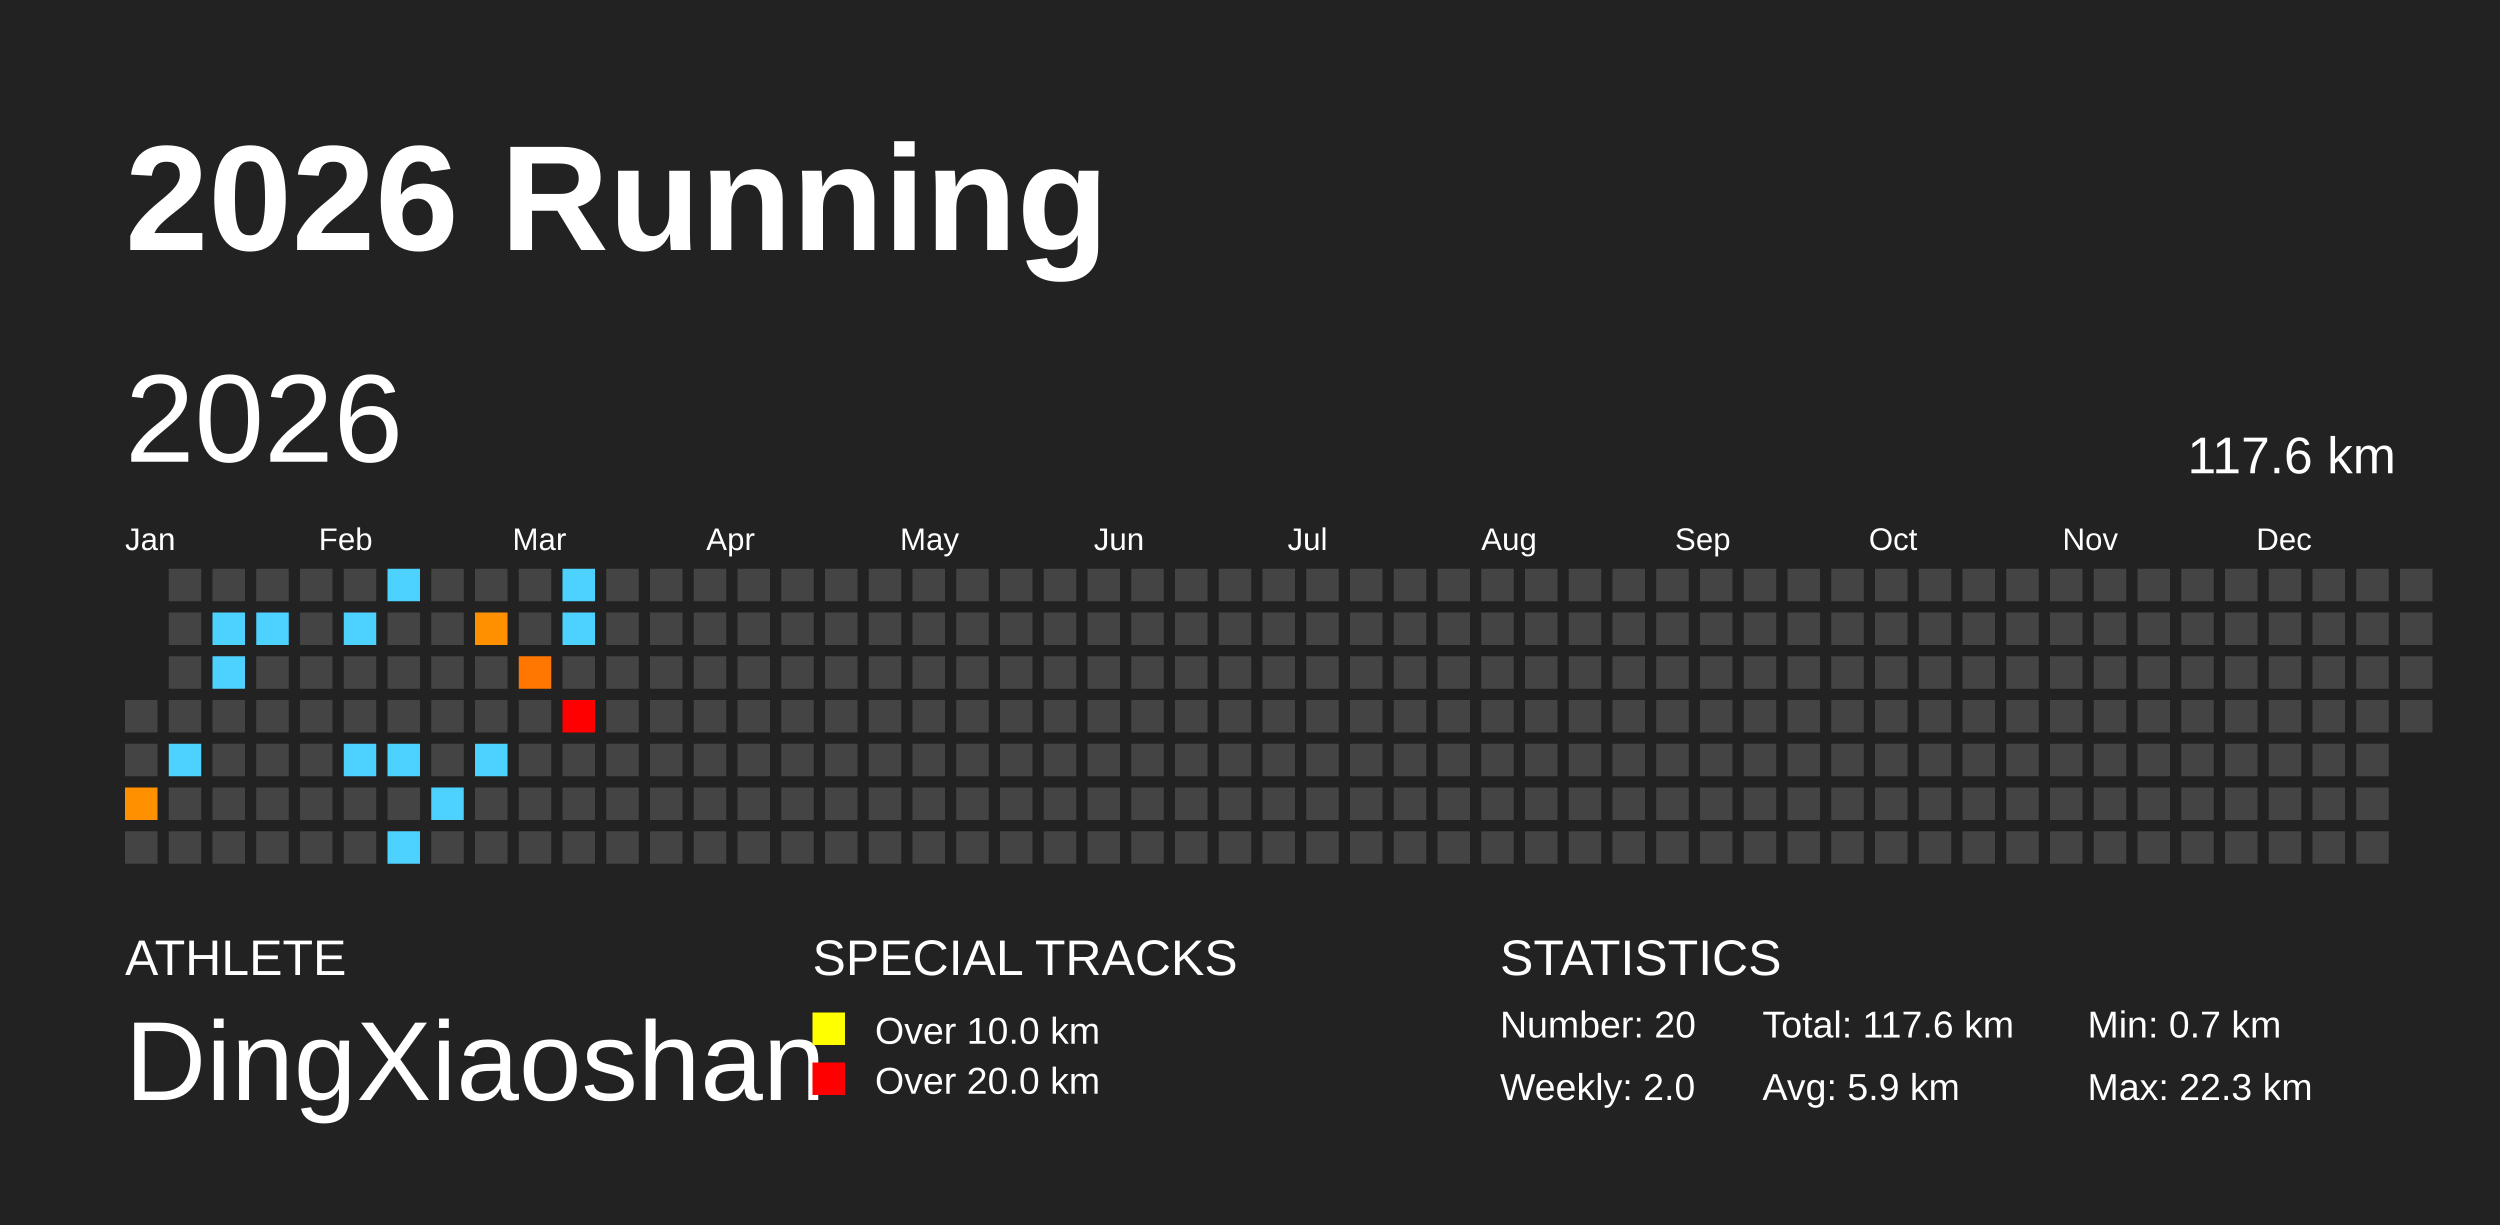
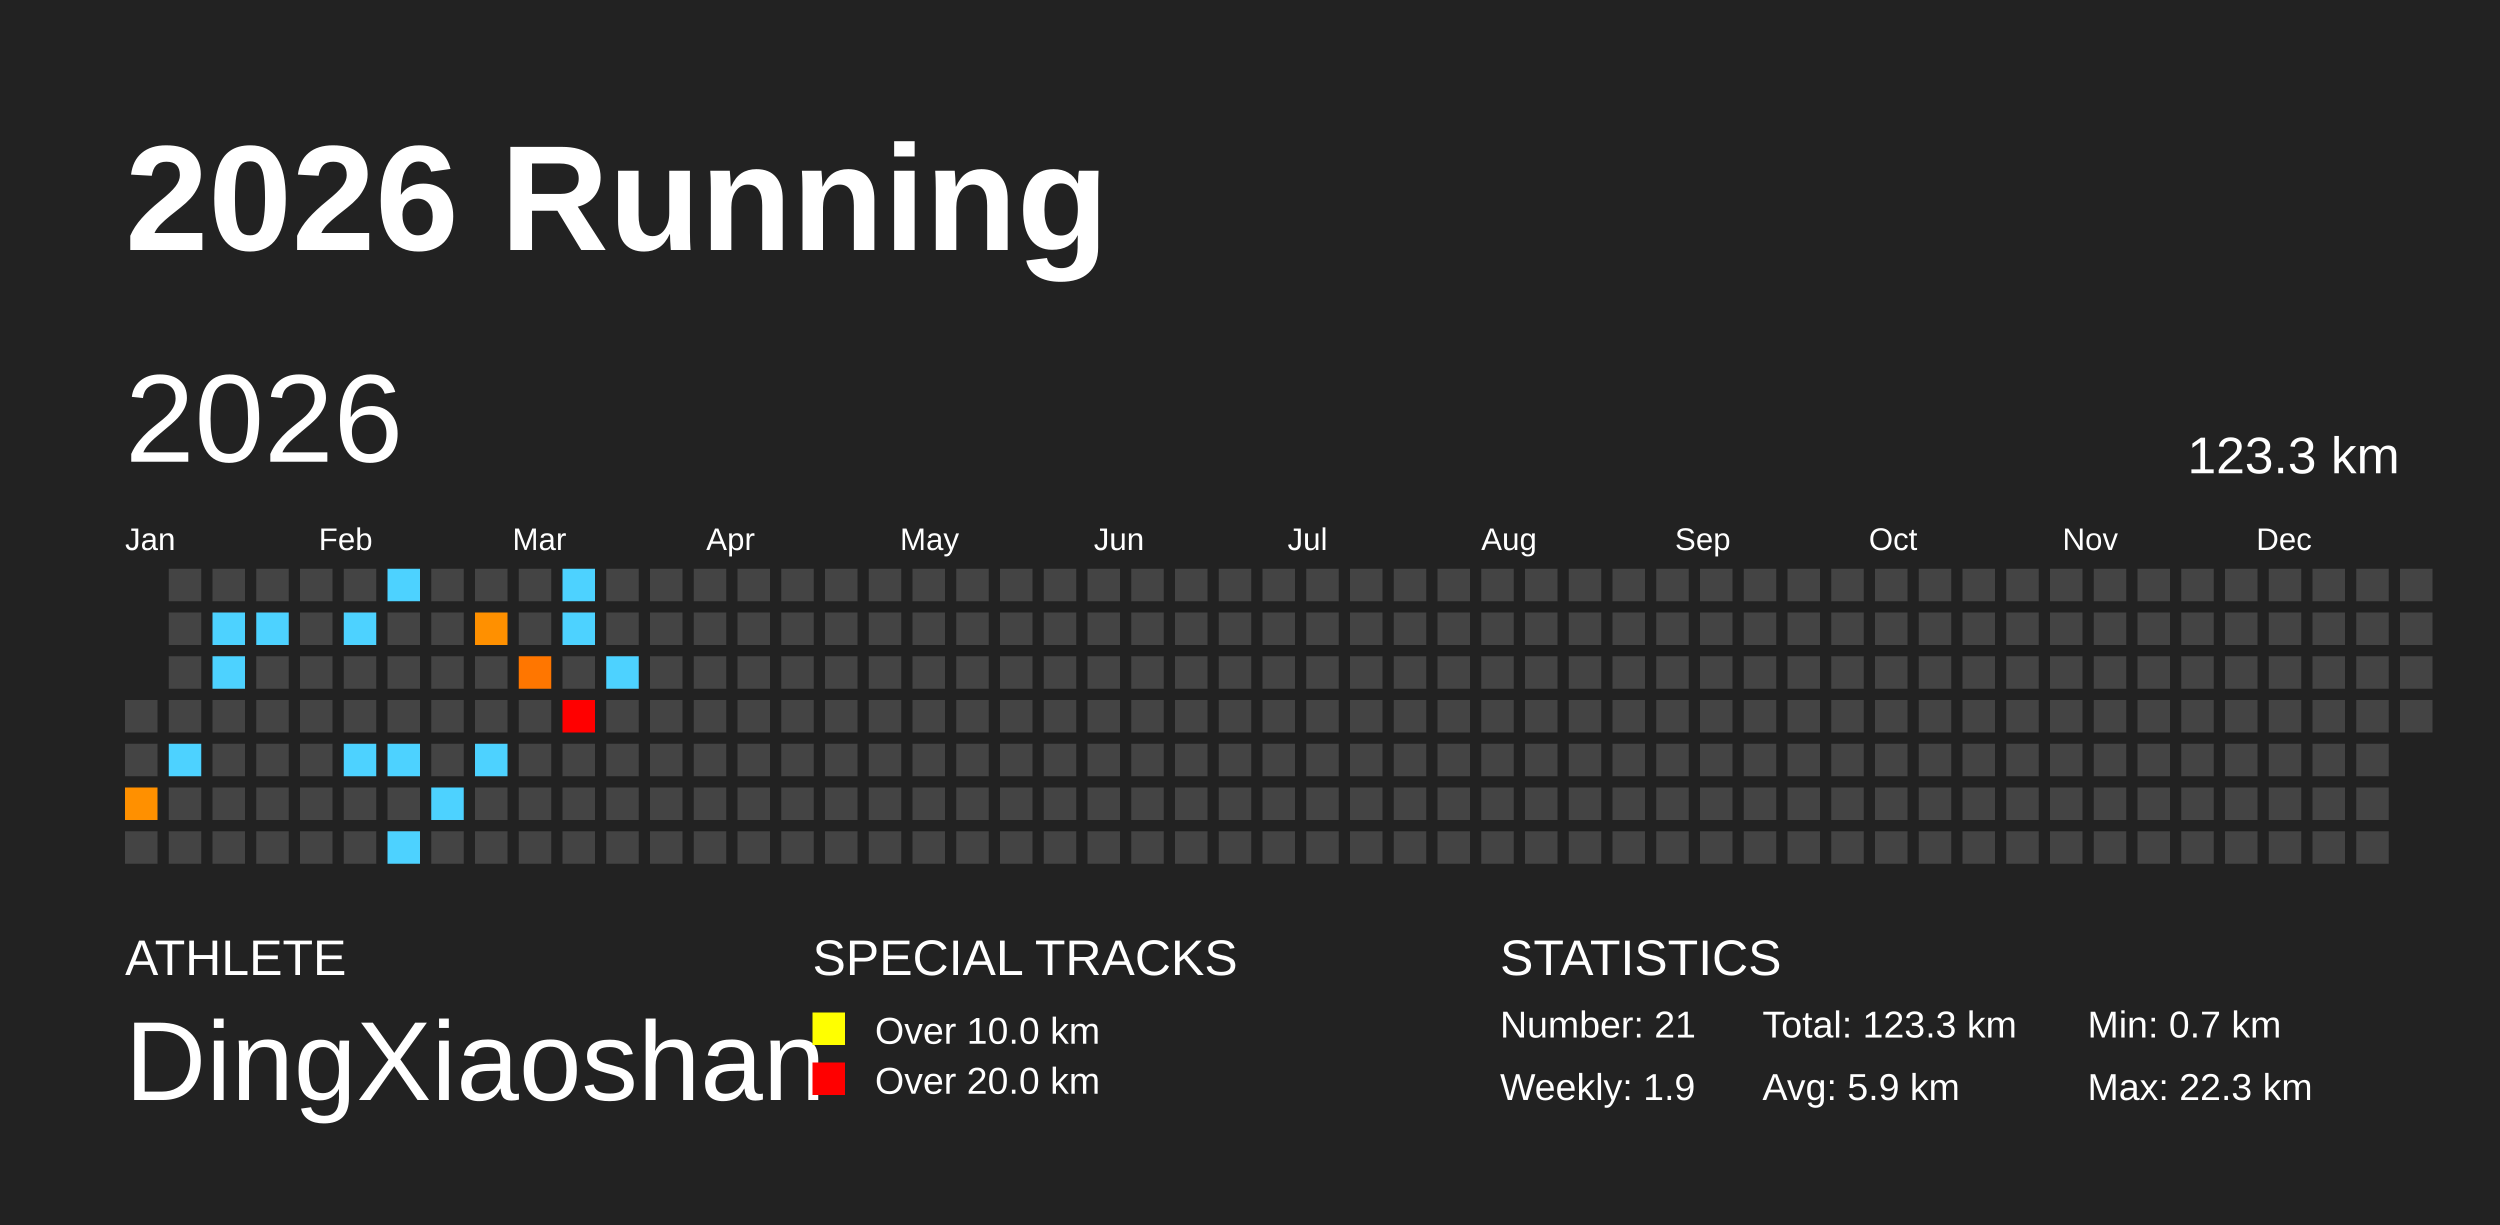
<svg xmlns="http://www.w3.org/2000/svg" baseProfile="full" height="98mm" version="1.1" viewBox="0,0,200,98" width="200mm">
  <defs />
  <rect fill="#222222" height="98" width="200" x="0" y="0" />
  <text fill="#FFFFFF" style="font-size:12px; font-family:Arial; font-weight:bold;" x="10" y="20">2026 Running</text>
  <text fill="#FFFFFF" style="font-size:4px; font-family:Arial" x="10" y="78">ATHLETE</text>
  <text fill="#FFFFFF" style="font-size:9px; font-family:Arial" x="10" y="88">DingXiaoshan</text>
  <text fill="#FFFFFF" style="font-size:4px; font-family:Arial" x="65" y="78">SPECIAL TRACKS</text>
  <rect fill="yellow" height="2.6" width="2.6" x="65" y="81" />
  <text fill="#FFFFFF" style="font-size:3px; font-family:Arial" x="70" y="83.5">Over 10.0 km</text>
  <rect fill="red" height="2.6" width="2.6" x="65" y="85" />
  <text fill="#FFFFFF" style="font-size:3px; font-family:Arial" x="70" y="87.5">Over 20.0 km</text>
  <text fill="#FFFFFF" style="font-size:4px; font-family:Arial" x="120" y="78">STATISTICS</text>
-   <text fill="#FFFFFF" style="font-size:3px; font-family:Arial" x="120" y="83">Number: 20</text>
-   <text fill="#FFFFFF" style="font-size:3px; font-family:Arial" x="120" y="88">Weekly: 2.0</text>
-   <text fill="#FFFFFF" style="font-size:3px; font-family:Arial" x="141" y="83">Total: 117.6 km</text>
+   <text fill="#FFFFFF" style="font-size:3px; font-family:Arial" x="120" y="83">Number: 21</text>
+   <text fill="#FFFFFF" style="font-size:3px; font-family:Arial" x="120" y="88">Weekly: 1.9</text>
+   <text fill="#FFFFFF" style="font-size:3px; font-family:Arial" x="141" y="83">Total: 123.3 km</text>
  <text fill="#FFFFFF" style="font-size:3px; font-family:Arial" x="141" y="88">Avg: 5.9 km</text>
  <text fill="#FFFFFF" style="font-size:3px; font-family:Arial" x="167" y="83">Min: 0.7 km</text>
  <text fill="#FFFFFF" style="font-size:3px; font-family:Arial" x="167" y="88">Max: 22.3 km</text>
  <text dominant-baseline="hanging" fill="#FFFFFF" style="font-size:10.0px; font-family:Arial;" x="10" y="30">2026</text>
-   <text dominant-baseline="hanging" fill="#FFFFFF" style="font-size:4.125px; font-family:Arial;" x="175" y="35">117.6 km</text>
+   <text dominant-baseline="hanging" fill="#FFFFFF" style="font-size:4.125px; font-family:Arial;" x="175" y="35">123.3 km</text>
  <text fill="#FFFFFF" style="font-size:2.5px; font-family:Arial" x="10.0" y="44">Jan</text>
  <text fill="#FFFFFF" style="font-size:2.5px; font-family:Arial" x="25.5" y="44">Feb</text>
  <text fill="#FFFFFF" style="font-size:2.5px; font-family:Arial" x="41.0" y="44">Mar</text>
  <text fill="#FFFFFF" style="font-size:2.5px; font-family:Arial" x="56.5" y="44">Apr</text>
  <text fill="#FFFFFF" style="font-size:2.5px; font-family:Arial" x="72.0" y="44">May</text>
  <text fill="#FFFFFF" style="font-size:2.5px; font-family:Arial" x="87.5" y="44">Jun</text>
  <text fill="#FFFFFF" style="font-size:2.5px; font-family:Arial" x="103.0" y="44">Jul</text>
  <text fill="#FFFFFF" style="font-size:2.5px; font-family:Arial" x="118.5" y="44">Aug</text>
  <text fill="#FFFFFF" style="font-size:2.5px; font-family:Arial" x="134.0" y="44">Sep</text>
  <text fill="#FFFFFF" style="font-size:2.5px; font-family:Arial" x="149.5" y="44">Oct</text>
  <text fill="#FFFFFF" style="font-size:2.5px; font-family:Arial" x="165.0" y="44">Nov</text>
  <text fill="#FFFFFF" style="font-size:2.5px; font-family:Arial" x="180.5" y="44">Dec</text>
  <rect fill="#444444" height="2.6" width="2.6" x="10.0" y="56.0" />
  <rect fill="#444444" height="2.6" width="2.6" x="10.0" y="59.5" />
  <rect fill="#ff9000" height="2.6" width="2.6" x="10.0" y="63.0" />
  <rect fill="#444444" height="2.6" width="2.6" x="10.0" y="66.5" />
  <rect fill="#444444" height="2.6" width="2.6" x="13.5" y="45.5" />
  <rect fill="#444444" height="2.6" width="2.6" x="13.5" y="49.0" />
  <rect fill="#444444" height="2.6" width="2.6" x="13.5" y="52.5" />
  <rect fill="#444444" height="2.6" width="2.6" x="13.5" y="56.0" />
  <rect fill="#4dd2ff" height="2.6" width="2.6" x="13.5" y="59.5" />
  <rect fill="#444444" height="2.6" width="2.6" x="13.5" y="63.0" />
  <rect fill="#444444" height="2.6" width="2.6" x="13.5" y="66.5" />
  <rect fill="#444444" height="2.6" width="2.6" x="17.0" y="45.5" />
  <rect fill="#4dd2ff" height="2.6" width="2.6" x="17.0" y="49.0" />
  <rect fill="#4dd2ff" height="2.6" width="2.6" x="17.0" y="52.5" />
  <rect fill="#444444" height="2.6" width="2.6" x="17.0" y="56.0" />
  <rect fill="#444444" height="2.6" width="2.6" x="17.0" y="59.5" />
  <rect fill="#444444" height="2.6" width="2.6" x="17.0" y="63.0" />
  <rect fill="#444444" height="2.6" width="2.6" x="17.0" y="66.5" />
  <rect fill="#444444" height="2.6" width="2.6" x="20.5" y="45.5" />
  <rect fill="#4dd2ff" height="2.6" width="2.6" x="20.5" y="49.0" />
  <rect fill="#444444" height="2.6" width="2.6" x="20.5" y="52.5" />
  <rect fill="#444444" height="2.6" width="2.6" x="20.5" y="56.0" />
  <rect fill="#444444" height="2.6" width="2.6" x="20.5" y="59.5" />
  <rect fill="#444444" height="2.6" width="2.6" x="20.5" y="63.0" />
  <rect fill="#444444" height="2.6" width="2.6" x="20.5" y="66.5" />
  <rect fill="#444444" height="2.6" width="2.6" x="24.0" y="45.5" />
  <rect fill="#444444" height="2.6" width="2.6" x="24.0" y="49.0" />
  <rect fill="#444444" height="2.6" width="2.6" x="24.0" y="52.5" />
  <rect fill="#444444" height="2.6" width="2.6" x="24.0" y="56.0" />
  <rect fill="#444444" height="2.6" width="2.6" x="24.0" y="59.5" />
  <rect fill="#444444" height="2.6" width="2.6" x="24.0" y="63.0" />
  <rect fill="#444444" height="2.6" width="2.6" x="24.0" y="66.5" />
  <rect fill="#444444" height="2.6" width="2.6" x="27.5" y="45.5" />
  <rect fill="#4dd2ff" height="2.6" width="2.6" x="27.5" y="49.0" />
  <rect fill="#444444" height="2.6" width="2.6" x="27.5" y="52.5" />
  <rect fill="#444444" height="2.6" width="2.6" x="27.5" y="56.0" />
  <rect fill="#4dd2ff" height="2.6" width="2.6" x="27.5" y="59.5" />
  <rect fill="#444444" height="2.6" width="2.6" x="27.5" y="63.0" />
  <rect fill="#444444" height="2.6" width="2.6" x="27.5" y="66.5" />
  <rect fill="#4dd2ff" height="2.6" width="2.6" x="31.0" y="45.5" />
  <rect fill="#444444" height="2.6" width="2.6" x="31.0" y="49.0" />
  <rect fill="#444444" height="2.6" width="2.6" x="31.0" y="52.5" />
  <rect fill="#444444" height="2.6" width="2.6" x="31.0" y="56.0" />
  <rect fill="#4dd2ff" height="2.6" width="2.6" x="31.0" y="59.5" />
  <rect fill="#444444" height="2.6" width="2.6" x="31.0" y="63.0" />
  <rect fill="#4dd2ff" height="2.6" width="2.6" x="31.0" y="66.5" />
  <rect fill="#444444" height="2.6" width="2.6" x="34.5" y="45.5" />
  <rect fill="#444444" height="2.6" width="2.6" x="34.5" y="49.0" />
  <rect fill="#444444" height="2.6" width="2.6" x="34.5" y="52.5" />
  <rect fill="#444444" height="2.6" width="2.6" x="34.5" y="56.0" />
  <rect fill="#444444" height="2.6" width="2.6" x="34.5" y="59.5" />
  <rect fill="#4dd2ff" height="2.6" width="2.6" x="34.5" y="63.0" />
  <rect fill="#444444" height="2.6" width="2.6" x="34.5" y="66.5" />
  <rect fill="#444444" height="2.6" width="2.6" x="38.0" y="45.5" />
  <rect fill="#ff9000" height="2.6" width="2.6" x="38.0" y="49.0" />
  <rect fill="#444444" height="2.6" width="2.6" x="38.0" y="52.5" />
  <rect fill="#444444" height="2.6" width="2.6" x="38.0" y="56.0" />
  <rect fill="#4dd2ff" height="2.6" width="2.6" x="38.0" y="59.5" />
  <rect fill="#444444" height="2.6" width="2.6" x="38.0" y="63.0" />
  <rect fill="#444444" height="2.6" width="2.6" x="38.0" y="66.5" />
  <rect fill="#444444" height="2.6" width="2.6" x="41.5" y="45.5" />
  <rect fill="#444444" height="2.6" width="2.6" x="41.5" y="49.0" />
  <rect fill="#ff7600" height="2.6" width="2.6" x="41.5" y="52.5" />
  <rect fill="#444444" height="2.6" width="2.6" x="41.5" y="56.0" />
  <rect fill="#444444" height="2.6" width="2.6" x="41.5" y="59.5" />
  <rect fill="#444444" height="2.6" width="2.6" x="41.5" y="63.0" />
  <rect fill="#444444" height="2.6" width="2.6" x="41.5" y="66.5" />
  <rect fill="#4dd2ff" height="2.6" width="2.6" x="45.0" y="45.5" />
  <rect fill="#4dd2ff" height="2.6" width="2.6" x="45.0" y="49.0" />
  <rect fill="#444444" height="2.6" width="2.6" x="45.0" y="52.5" />
  <rect fill="red" height="2.6" width="2.6" x="45.0" y="56.0" />
  <rect fill="#444444" height="2.6" width="2.6" x="45.0" y="59.5" />
  <rect fill="#444444" height="2.6" width="2.6" x="45.0" y="63.0" />
  <rect fill="#444444" height="2.6" width="2.6" x="45.0" y="66.5" />
  <rect fill="#444444" height="2.6" width="2.6" x="48.5" y="45.5" />
  <rect fill="#444444" height="2.6" width="2.6" x="48.5" y="49.0" />
-   <rect fill="#444444" height="2.6" width="2.6" x="48.5" y="52.5" />
+   <rect fill="#4dd2ff" height="2.6" width="2.6" x="48.5" y="52.5" />
  <rect fill="#444444" height="2.6" width="2.6" x="48.5" y="56.0" />
  <rect fill="#444444" height="2.6" width="2.6" x="48.5" y="59.5" />
  <rect fill="#444444" height="2.6" width="2.6" x="48.5" y="63.0" />
  <rect fill="#444444" height="2.6" width="2.6" x="48.5" y="66.5" />
  <rect fill="#444444" height="2.6" width="2.6" x="52.0" y="45.5" />
  <rect fill="#444444" height="2.6" width="2.6" x="52.0" y="49.0" />
  <rect fill="#444444" height="2.6" width="2.6" x="52.0" y="52.5" />
  <rect fill="#444444" height="2.6" width="2.6" x="52.0" y="56.0" />
  <rect fill="#444444" height="2.6" width="2.6" x="52.0" y="59.5" />
  <rect fill="#444444" height="2.6" width="2.6" x="52.0" y="63.0" />
  <rect fill="#444444" height="2.6" width="2.6" x="52.0" y="66.5" />
  <rect fill="#444444" height="2.6" width="2.6" x="55.5" y="45.5" />
  <rect fill="#444444" height="2.6" width="2.6" x="55.5" y="49.0" />
  <rect fill="#444444" height="2.6" width="2.6" x="55.5" y="52.5" />
  <rect fill="#444444" height="2.6" width="2.6" x="55.5" y="56.0" />
  <rect fill="#444444" height="2.6" width="2.6" x="55.5" y="59.5" />
  <rect fill="#444444" height="2.6" width="2.6" x="55.5" y="63.0" />
  <rect fill="#444444" height="2.6" width="2.6" x="55.5" y="66.5" />
  <rect fill="#444444" height="2.6" width="2.6" x="59.0" y="45.5" />
  <rect fill="#444444" height="2.6" width="2.6" x="59.0" y="49.0" />
  <rect fill="#444444" height="2.6" width="2.6" x="59.0" y="52.5" />
  <rect fill="#444444" height="2.6" width="2.6" x="59.0" y="56.0" />
  <rect fill="#444444" height="2.6" width="2.6" x="59.0" y="59.5" />
  <rect fill="#444444" height="2.6" width="2.6" x="59.0" y="63.0" />
  <rect fill="#444444" height="2.6" width="2.6" x="59.0" y="66.5" />
  <rect fill="#444444" height="2.6" width="2.6" x="62.5" y="45.5" />
  <rect fill="#444444" height="2.6" width="2.6" x="62.5" y="49.0" />
  <rect fill="#444444" height="2.6" width="2.6" x="62.5" y="52.5" />
  <rect fill="#444444" height="2.6" width="2.6" x="62.5" y="56.0" />
  <rect fill="#444444" height="2.6" width="2.6" x="62.5" y="59.5" />
  <rect fill="#444444" height="2.6" width="2.6" x="62.5" y="63.0" />
  <rect fill="#444444" height="2.6" width="2.6" x="62.5" y="66.5" />
  <rect fill="#444444" height="2.6" width="2.6" x="66.0" y="45.5" />
  <rect fill="#444444" height="2.6" width="2.6" x="66.0" y="49.0" />
  <rect fill="#444444" height="2.6" width="2.6" x="66.0" y="52.5" />
  <rect fill="#444444" height="2.6" width="2.6" x="66.0" y="56.0" />
  <rect fill="#444444" height="2.6" width="2.6" x="66.0" y="59.5" />
  <rect fill="#444444" height="2.6" width="2.6" x="66.0" y="63.0" />
  <rect fill="#444444" height="2.6" width="2.6" x="66.0" y="66.5" />
  <rect fill="#444444" height="2.6" width="2.6" x="69.5" y="45.5" />
  <rect fill="#444444" height="2.6" width="2.6" x="69.5" y="49.0" />
  <rect fill="#444444" height="2.6" width="2.6" x="69.5" y="52.5" />
  <rect fill="#444444" height="2.6" width="2.6" x="69.5" y="56.0" />
  <rect fill="#444444" height="2.6" width="2.6" x="69.5" y="59.5" />
  <rect fill="#444444" height="2.6" width="2.6" x="69.5" y="63.0" />
  <rect fill="#444444" height="2.6" width="2.6" x="69.5" y="66.5" />
  <rect fill="#444444" height="2.6" width="2.6" x="73.0" y="45.5" />
  <rect fill="#444444" height="2.6" width="2.6" x="73.0" y="49.0" />
  <rect fill="#444444" height="2.6" width="2.6" x="73.0" y="52.5" />
  <rect fill="#444444" height="2.6" width="2.6" x="73.0" y="56.0" />
  <rect fill="#444444" height="2.6" width="2.6" x="73.0" y="59.5" />
  <rect fill="#444444" height="2.6" width="2.6" x="73.0" y="63.0" />
  <rect fill="#444444" height="2.6" width="2.6" x="73.0" y="66.5" />
  <rect fill="#444444" height="2.6" width="2.6" x="76.5" y="45.5" />
  <rect fill="#444444" height="2.6" width="2.6" x="76.5" y="49.0" />
  <rect fill="#444444" height="2.6" width="2.6" x="76.5" y="52.5" />
  <rect fill="#444444" height="2.6" width="2.6" x="76.5" y="56.0" />
  <rect fill="#444444" height="2.6" width="2.6" x="76.5" y="59.5" />
  <rect fill="#444444" height="2.6" width="2.6" x="76.5" y="63.0" />
  <rect fill="#444444" height="2.6" width="2.6" x="76.5" y="66.5" />
  <rect fill="#444444" height="2.6" width="2.6" x="80.0" y="45.5" />
  <rect fill="#444444" height="2.6" width="2.6" x="80.0" y="49.0" />
  <rect fill="#444444" height="2.6" width="2.6" x="80.0" y="52.5" />
  <rect fill="#444444" height="2.6" width="2.6" x="80.0" y="56.0" />
  <rect fill="#444444" height="2.6" width="2.6" x="80.0" y="59.5" />
  <rect fill="#444444" height="2.6" width="2.6" x="80.0" y="63.0" />
  <rect fill="#444444" height="2.6" width="2.6" x="80.0" y="66.5" />
  <rect fill="#444444" height="2.6" width="2.6" x="83.5" y="45.5" />
  <rect fill="#444444" height="2.6" width="2.6" x="83.5" y="49.0" />
  <rect fill="#444444" height="2.6" width="2.6" x="83.5" y="52.5" />
  <rect fill="#444444" height="2.6" width="2.6" x="83.5" y="56.0" />
  <rect fill="#444444" height="2.6" width="2.6" x="83.5" y="59.5" />
  <rect fill="#444444" height="2.6" width="2.6" x="83.5" y="63.0" />
  <rect fill="#444444" height="2.6" width="2.6" x="83.5" y="66.5" />
  <rect fill="#444444" height="2.6" width="2.6" x="87.0" y="45.5" />
  <rect fill="#444444" height="2.6" width="2.6" x="87.0" y="49.0" />
  <rect fill="#444444" height="2.6" width="2.6" x="87.0" y="52.5" />
  <rect fill="#444444" height="2.6" width="2.6" x="87.0" y="56.0" />
  <rect fill="#444444" height="2.6" width="2.6" x="87.0" y="59.5" />
  <rect fill="#444444" height="2.6" width="2.6" x="87.0" y="63.0" />
  <rect fill="#444444" height="2.6" width="2.6" x="87.0" y="66.5" />
  <rect fill="#444444" height="2.6" width="2.6" x="90.5" y="45.5" />
  <rect fill="#444444" height="2.6" width="2.6" x="90.5" y="49.0" />
  <rect fill="#444444" height="2.6" width="2.6" x="90.5" y="52.5" />
  <rect fill="#444444" height="2.6" width="2.6" x="90.5" y="56.0" />
  <rect fill="#444444" height="2.6" width="2.6" x="90.5" y="59.5" />
  <rect fill="#444444" height="2.6" width="2.6" x="90.5" y="63.0" />
  <rect fill="#444444" height="2.6" width="2.6" x="90.5" y="66.5" />
  <rect fill="#444444" height="2.6" width="2.6" x="94.0" y="45.5" />
  <rect fill="#444444" height="2.6" width="2.6" x="94.0" y="49.0" />
  <rect fill="#444444" height="2.6" width="2.6" x="94.0" y="52.5" />
  <rect fill="#444444" height="2.6" width="2.6" x="94.0" y="56.0" />
  <rect fill="#444444" height="2.6" width="2.6" x="94.0" y="59.5" />
  <rect fill="#444444" height="2.6" width="2.6" x="94.0" y="63.0" />
  <rect fill="#444444" height="2.6" width="2.6" x="94.0" y="66.5" />
  <rect fill="#444444" height="2.6" width="2.6" x="97.5" y="45.5" />
  <rect fill="#444444" height="2.6" width="2.6" x="97.5" y="49.0" />
  <rect fill="#444444" height="2.6" width="2.6" x="97.5" y="52.5" />
  <rect fill="#444444" height="2.6" width="2.6" x="97.5" y="56.0" />
  <rect fill="#444444" height="2.6" width="2.6" x="97.5" y="59.5" />
  <rect fill="#444444" height="2.6" width="2.6" x="97.5" y="63.0" />
  <rect fill="#444444" height="2.6" width="2.6" x="97.5" y="66.5" />
  <rect fill="#444444" height="2.6" width="2.6" x="101.0" y="45.5" />
  <rect fill="#444444" height="2.6" width="2.6" x="101.0" y="49.0" />
  <rect fill="#444444" height="2.6" width="2.6" x="101.0" y="52.5" />
  <rect fill="#444444" height="2.6" width="2.6" x="101.0" y="56.0" />
  <rect fill="#444444" height="2.6" width="2.6" x="101.0" y="59.5" />
  <rect fill="#444444" height="2.6" width="2.6" x="101.0" y="63.0" />
  <rect fill="#444444" height="2.6" width="2.6" x="101.0" y="66.5" />
  <rect fill="#444444" height="2.6" width="2.6" x="104.5" y="45.5" />
  <rect fill="#444444" height="2.6" width="2.6" x="104.5" y="49.0" />
  <rect fill="#444444" height="2.6" width="2.6" x="104.5" y="52.5" />
  <rect fill="#444444" height="2.6" width="2.6" x="104.5" y="56.0" />
  <rect fill="#444444" height="2.6" width="2.6" x="104.5" y="59.5" />
  <rect fill="#444444" height="2.6" width="2.6" x="104.5" y="63.0" />
  <rect fill="#444444" height="2.6" width="2.6" x="104.5" y="66.5" />
  <rect fill="#444444" height="2.6" width="2.6" x="108.0" y="45.5" />
  <rect fill="#444444" height="2.6" width="2.6" x="108.0" y="49.0" />
  <rect fill="#444444" height="2.6" width="2.6" x="108.0" y="52.5" />
  <rect fill="#444444" height="2.6" width="2.6" x="108.0" y="56.0" />
  <rect fill="#444444" height="2.6" width="2.6" x="108.0" y="59.5" />
  <rect fill="#444444" height="2.6" width="2.6" x="108.0" y="63.0" />
  <rect fill="#444444" height="2.6" width="2.6" x="108.0" y="66.5" />
  <rect fill="#444444" height="2.6" width="2.6" x="111.5" y="45.5" />
  <rect fill="#444444" height="2.6" width="2.6" x="111.5" y="49.0" />
  <rect fill="#444444" height="2.6" width="2.6" x="111.5" y="52.5" />
  <rect fill="#444444" height="2.6" width="2.6" x="111.5" y="56.0" />
  <rect fill="#444444" height="2.6" width="2.6" x="111.5" y="59.5" />
  <rect fill="#444444" height="2.6" width="2.6" x="111.5" y="63.0" />
  <rect fill="#444444" height="2.6" width="2.6" x="111.5" y="66.5" />
  <rect fill="#444444" height="2.6" width="2.6" x="115.0" y="45.5" />
  <rect fill="#444444" height="2.6" width="2.6" x="115.0" y="49.0" />
  <rect fill="#444444" height="2.6" width="2.6" x="115.0" y="52.5" />
  <rect fill="#444444" height="2.6" width="2.6" x="115.0" y="56.0" />
  <rect fill="#444444" height="2.6" width="2.6" x="115.0" y="59.5" />
  <rect fill="#444444" height="2.6" width="2.6" x="115.0" y="63.0" />
  <rect fill="#444444" height="2.6" width="2.6" x="115.0" y="66.5" />
  <rect fill="#444444" height="2.6" width="2.6" x="118.5" y="45.5" />
  <rect fill="#444444" height="2.6" width="2.6" x="118.5" y="49.0" />
  <rect fill="#444444" height="2.6" width="2.6" x="118.5" y="52.5" />
  <rect fill="#444444" height="2.6" width="2.6" x="118.5" y="56.0" />
  <rect fill="#444444" height="2.6" width="2.6" x="118.5" y="59.5" />
  <rect fill="#444444" height="2.6" width="2.6" x="118.5" y="63.0" />
  <rect fill="#444444" height="2.6" width="2.6" x="118.5" y="66.5" />
  <rect fill="#444444" height="2.6" width="2.6" x="122.0" y="45.5" />
  <rect fill="#444444" height="2.6" width="2.6" x="122.0" y="49.0" />
  <rect fill="#444444" height="2.6" width="2.6" x="122.0" y="52.5" />
  <rect fill="#444444" height="2.6" width="2.6" x="122.0" y="56.0" />
  <rect fill="#444444" height="2.6" width="2.6" x="122.0" y="59.5" />
  <rect fill="#444444" height="2.6" width="2.6" x="122.0" y="63.0" />
  <rect fill="#444444" height="2.6" width="2.6" x="122.0" y="66.5" />
  <rect fill="#444444" height="2.6" width="2.6" x="125.5" y="45.5" />
  <rect fill="#444444" height="2.6" width="2.6" x="125.5" y="49.0" />
  <rect fill="#444444" height="2.6" width="2.6" x="125.5" y="52.5" />
  <rect fill="#444444" height="2.6" width="2.6" x="125.5" y="56.0" />
  <rect fill="#444444" height="2.6" width="2.6" x="125.5" y="59.5" />
  <rect fill="#444444" height="2.6" width="2.6" x="125.5" y="63.0" />
  <rect fill="#444444" height="2.6" width="2.6" x="125.5" y="66.5" />
  <rect fill="#444444" height="2.6" width="2.6" x="129.0" y="45.5" />
  <rect fill="#444444" height="2.6" width="2.6" x="129.0" y="49.0" />
  <rect fill="#444444" height="2.6" width="2.6" x="129.0" y="52.5" />
  <rect fill="#444444" height="2.6" width="2.6" x="129.0" y="56.0" />
  <rect fill="#444444" height="2.6" width="2.6" x="129.0" y="59.5" />
  <rect fill="#444444" height="2.6" width="2.6" x="129.0" y="63.0" />
  <rect fill="#444444" height="2.6" width="2.6" x="129.0" y="66.5" />
  <rect fill="#444444" height="2.6" width="2.6" x="132.5" y="45.5" />
  <rect fill="#444444" height="2.6" width="2.6" x="132.5" y="49.0" />
  <rect fill="#444444" height="2.6" width="2.6" x="132.5" y="52.5" />
  <rect fill="#444444" height="2.6" width="2.6" x="132.5" y="56.0" />
  <rect fill="#444444" height="2.6" width="2.6" x="132.5" y="59.5" />
  <rect fill="#444444" height="2.6" width="2.6" x="132.5" y="63.0" />
  <rect fill="#444444" height="2.6" width="2.6" x="132.5" y="66.5" />
  <rect fill="#444444" height="2.6" width="2.6" x="136.0" y="45.5" />
  <rect fill="#444444" height="2.6" width="2.6" x="136.0" y="49.0" />
  <rect fill="#444444" height="2.6" width="2.6" x="136.0" y="52.5" />
  <rect fill="#444444" height="2.6" width="2.6" x="136.0" y="56.0" />
  <rect fill="#444444" height="2.6" width="2.6" x="136.0" y="59.5" />
  <rect fill="#444444" height="2.6" width="2.6" x="136.0" y="63.0" />
  <rect fill="#444444" height="2.6" width="2.6" x="136.0" y="66.5" />
  <rect fill="#444444" height="2.6" width="2.6" x="139.5" y="45.5" />
  <rect fill="#444444" height="2.6" width="2.6" x="139.5" y="49.0" />
  <rect fill="#444444" height="2.6" width="2.6" x="139.5" y="52.5" />
  <rect fill="#444444" height="2.6" width="2.6" x="139.5" y="56.0" />
  <rect fill="#444444" height="2.6" width="2.6" x="139.5" y="59.5" />
  <rect fill="#444444" height="2.6" width="2.6" x="139.5" y="63.0" />
  <rect fill="#444444" height="2.6" width="2.6" x="139.5" y="66.5" />
  <rect fill="#444444" height="2.6" width="2.6" x="143.0" y="45.5" />
  <rect fill="#444444" height="2.6" width="2.6" x="143.0" y="49.0" />
  <rect fill="#444444" height="2.6" width="2.6" x="143.0" y="52.5" />
  <rect fill="#444444" height="2.6" width="2.6" x="143.0" y="56.0" />
  <rect fill="#444444" height="2.6" width="2.6" x="143.0" y="59.5" />
  <rect fill="#444444" height="2.6" width="2.6" x="143.0" y="63.0" />
  <rect fill="#444444" height="2.6" width="2.6" x="143.0" y="66.5" />
  <rect fill="#444444" height="2.6" width="2.6" x="146.5" y="45.5" />
  <rect fill="#444444" height="2.6" width="2.6" x="146.5" y="49.0" />
  <rect fill="#444444" height="2.6" width="2.6" x="146.5" y="52.5" />
  <rect fill="#444444" height="2.6" width="2.6" x="146.5" y="56.0" />
  <rect fill="#444444" height="2.6" width="2.6" x="146.5" y="59.5" />
  <rect fill="#444444" height="2.6" width="2.6" x="146.5" y="63.0" />
  <rect fill="#444444" height="2.6" width="2.6" x="146.5" y="66.5" />
  <rect fill="#444444" height="2.6" width="2.6" x="150.0" y="45.5" />
  <rect fill="#444444" height="2.6" width="2.6" x="150.0" y="49.0" />
  <rect fill="#444444" height="2.6" width="2.6" x="150.0" y="52.5" />
  <rect fill="#444444" height="2.6" width="2.6" x="150.0" y="56.0" />
  <rect fill="#444444" height="2.6" width="2.6" x="150.0" y="59.5" />
  <rect fill="#444444" height="2.6" width="2.6" x="150.0" y="63.0" />
  <rect fill="#444444" height="2.6" width="2.6" x="150.0" y="66.5" />
  <rect fill="#444444" height="2.6" width="2.6" x="153.5" y="45.5" />
  <rect fill="#444444" height="2.6" width="2.6" x="153.5" y="49.0" />
  <rect fill="#444444" height="2.6" width="2.6" x="153.5" y="52.5" />
  <rect fill="#444444" height="2.6" width="2.6" x="153.5" y="56.0" />
  <rect fill="#444444" height="2.6" width="2.6" x="153.5" y="59.5" />
  <rect fill="#444444" height="2.6" width="2.6" x="153.5" y="63.0" />
  <rect fill="#444444" height="2.6" width="2.6" x="153.5" y="66.5" />
  <rect fill="#444444" height="2.6" width="2.6" x="157.0" y="45.5" />
  <rect fill="#444444" height="2.6" width="2.6" x="157.0" y="49.0" />
  <rect fill="#444444" height="2.6" width="2.6" x="157.0" y="52.5" />
  <rect fill="#444444" height="2.6" width="2.6" x="157.0" y="56.0" />
  <rect fill="#444444" height="2.6" width="2.6" x="157.0" y="59.5" />
  <rect fill="#444444" height="2.6" width="2.6" x="157.0" y="63.0" />
  <rect fill="#444444" height="2.6" width="2.6" x="157.0" y="66.5" />
  <rect fill="#444444" height="2.6" width="2.6" x="160.5" y="45.5" />
  <rect fill="#444444" height="2.6" width="2.6" x="160.5" y="49.0" />
  <rect fill="#444444" height="2.6" width="2.6" x="160.5" y="52.5" />
  <rect fill="#444444" height="2.6" width="2.6" x="160.5" y="56.0" />
  <rect fill="#444444" height="2.6" width="2.6" x="160.5" y="59.5" />
  <rect fill="#444444" height="2.6" width="2.6" x="160.5" y="63.0" />
  <rect fill="#444444" height="2.6" width="2.6" x="160.5" y="66.5" />
  <rect fill="#444444" height="2.6" width="2.6" x="164.0" y="45.5" />
  <rect fill="#444444" height="2.6" width="2.6" x="164.0" y="49.0" />
  <rect fill="#444444" height="2.6" width="2.6" x="164.0" y="52.5" />
  <rect fill="#444444" height="2.6" width="2.6" x="164.0" y="56.0" />
  <rect fill="#444444" height="2.6" width="2.6" x="164.0" y="59.5" />
  <rect fill="#444444" height="2.6" width="2.6" x="164.0" y="63.0" />
  <rect fill="#444444" height="2.6" width="2.6" x="164.0" y="66.5" />
  <rect fill="#444444" height="2.6" width="2.6" x="167.5" y="45.5" />
  <rect fill="#444444" height="2.6" width="2.6" x="167.5" y="49.0" />
  <rect fill="#444444" height="2.6" width="2.6" x="167.5" y="52.5" />
  <rect fill="#444444" height="2.6" width="2.6" x="167.5" y="56.0" />
  <rect fill="#444444" height="2.6" width="2.6" x="167.5" y="59.5" />
  <rect fill="#444444" height="2.6" width="2.6" x="167.5" y="63.0" />
  <rect fill="#444444" height="2.6" width="2.6" x="167.5" y="66.5" />
  <rect fill="#444444" height="2.6" width="2.6" x="171.0" y="45.5" />
  <rect fill="#444444" height="2.6" width="2.6" x="171.0" y="49.0" />
  <rect fill="#444444" height="2.6" width="2.6" x="171.0" y="52.5" />
  <rect fill="#444444" height="2.6" width="2.6" x="171.0" y="56.0" />
  <rect fill="#444444" height="2.6" width="2.6" x="171.0" y="59.5" />
  <rect fill="#444444" height="2.6" width="2.6" x="171.0" y="63.0" />
  <rect fill="#444444" height="2.6" width="2.6" x="171.0" y="66.5" />
  <rect fill="#444444" height="2.6" width="2.6" x="174.5" y="45.5" />
  <rect fill="#444444" height="2.6" width="2.6" x="174.5" y="49.0" />
  <rect fill="#444444" height="2.6" width="2.6" x="174.5" y="52.5" />
  <rect fill="#444444" height="2.6" width="2.6" x="174.5" y="56.0" />
  <rect fill="#444444" height="2.6" width="2.6" x="174.5" y="59.5" />
  <rect fill="#444444" height="2.6" width="2.6" x="174.5" y="63.0" />
  <rect fill="#444444" height="2.6" width="2.6" x="174.5" y="66.5" />
  <rect fill="#444444" height="2.6" width="2.6" x="178.0" y="45.5" />
  <rect fill="#444444" height="2.6" width="2.6" x="178.0" y="49.0" />
  <rect fill="#444444" height="2.6" width="2.6" x="178.0" y="52.5" />
  <rect fill="#444444" height="2.6" width="2.6" x="178.0" y="56.0" />
  <rect fill="#444444" height="2.6" width="2.6" x="178.0" y="59.5" />
  <rect fill="#444444" height="2.6" width="2.6" x="178.0" y="63.0" />
  <rect fill="#444444" height="2.6" width="2.6" x="178.0" y="66.5" />
  <rect fill="#444444" height="2.6" width="2.6" x="181.5" y="45.5" />
  <rect fill="#444444" height="2.6" width="2.6" x="181.5" y="49.0" />
  <rect fill="#444444" height="2.6" width="2.6" x="181.5" y="52.5" />
  <rect fill="#444444" height="2.6" width="2.6" x="181.5" y="56.0" />
  <rect fill="#444444" height="2.6" width="2.6" x="181.5" y="59.5" />
  <rect fill="#444444" height="2.6" width="2.6" x="181.5" y="63.0" />
  <rect fill="#444444" height="2.6" width="2.6" x="181.5" y="66.5" />
  <rect fill="#444444" height="2.6" width="2.6" x="185.0" y="45.5" />
  <rect fill="#444444" height="2.6" width="2.6" x="185.0" y="49.0" />
  <rect fill="#444444" height="2.6" width="2.6" x="185.0" y="52.5" />
  <rect fill="#444444" height="2.6" width="2.6" x="185.0" y="56.0" />
  <rect fill="#444444" height="2.6" width="2.6" x="185.0" y="59.5" />
  <rect fill="#444444" height="2.6" width="2.6" x="185.0" y="63.0" />
  <rect fill="#444444" height="2.6" width="2.6" x="185.0" y="66.5" />
  <rect fill="#444444" height="2.6" width="2.6" x="188.5" y="45.5" />
  <rect fill="#444444" height="2.6" width="2.6" x="188.5" y="49.0" />
  <rect fill="#444444" height="2.6" width="2.6" x="188.5" y="52.5" />
  <rect fill="#444444" height="2.6" width="2.6" x="188.5" y="56.0" />
  <rect fill="#444444" height="2.6" width="2.6" x="188.5" y="59.5" />
  <rect fill="#444444" height="2.6" width="2.6" x="188.5" y="63.0" />
  <rect fill="#444444" height="2.6" width="2.6" x="188.5" y="66.5" />
  <rect fill="#444444" height="2.6" width="2.6" x="192.0" y="45.5" />
  <rect fill="#444444" height="2.6" width="2.6" x="192.0" y="49.0" />
  <rect fill="#444444" height="2.6" width="2.6" x="192.0" y="52.5" />
  <rect fill="#444444" height="2.6" width="2.6" x="192.0" y="56.0" />
</svg>
